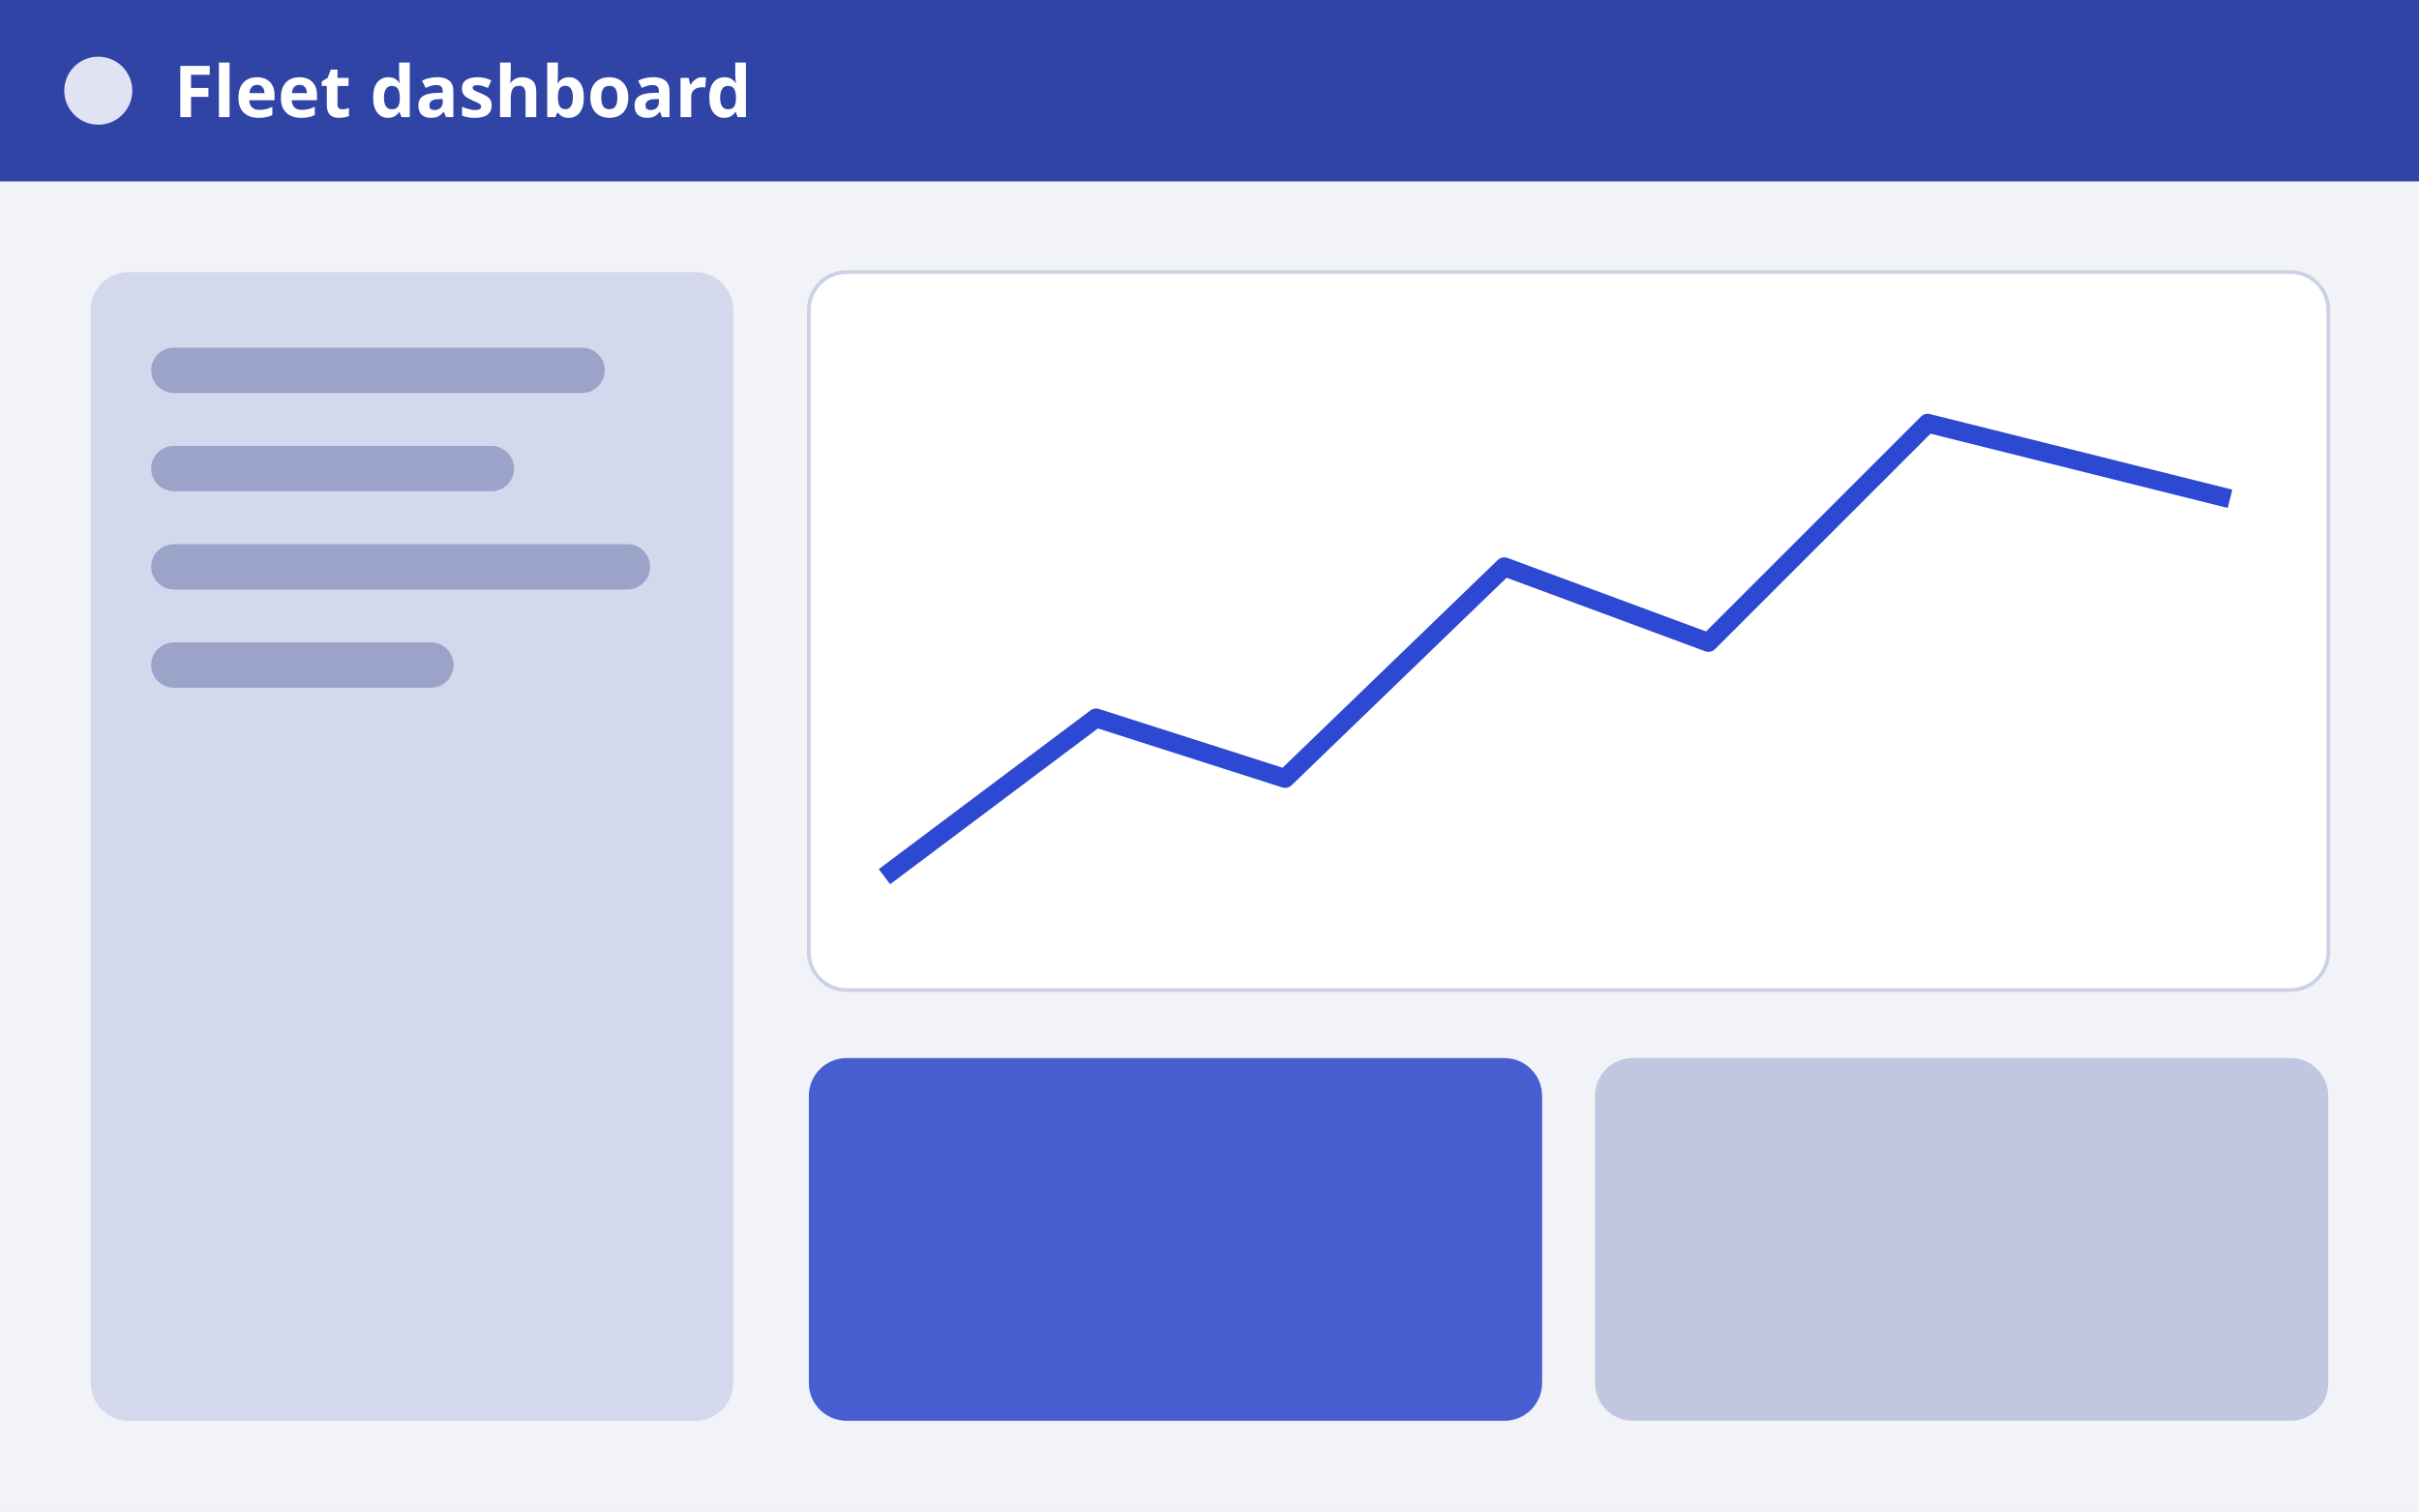
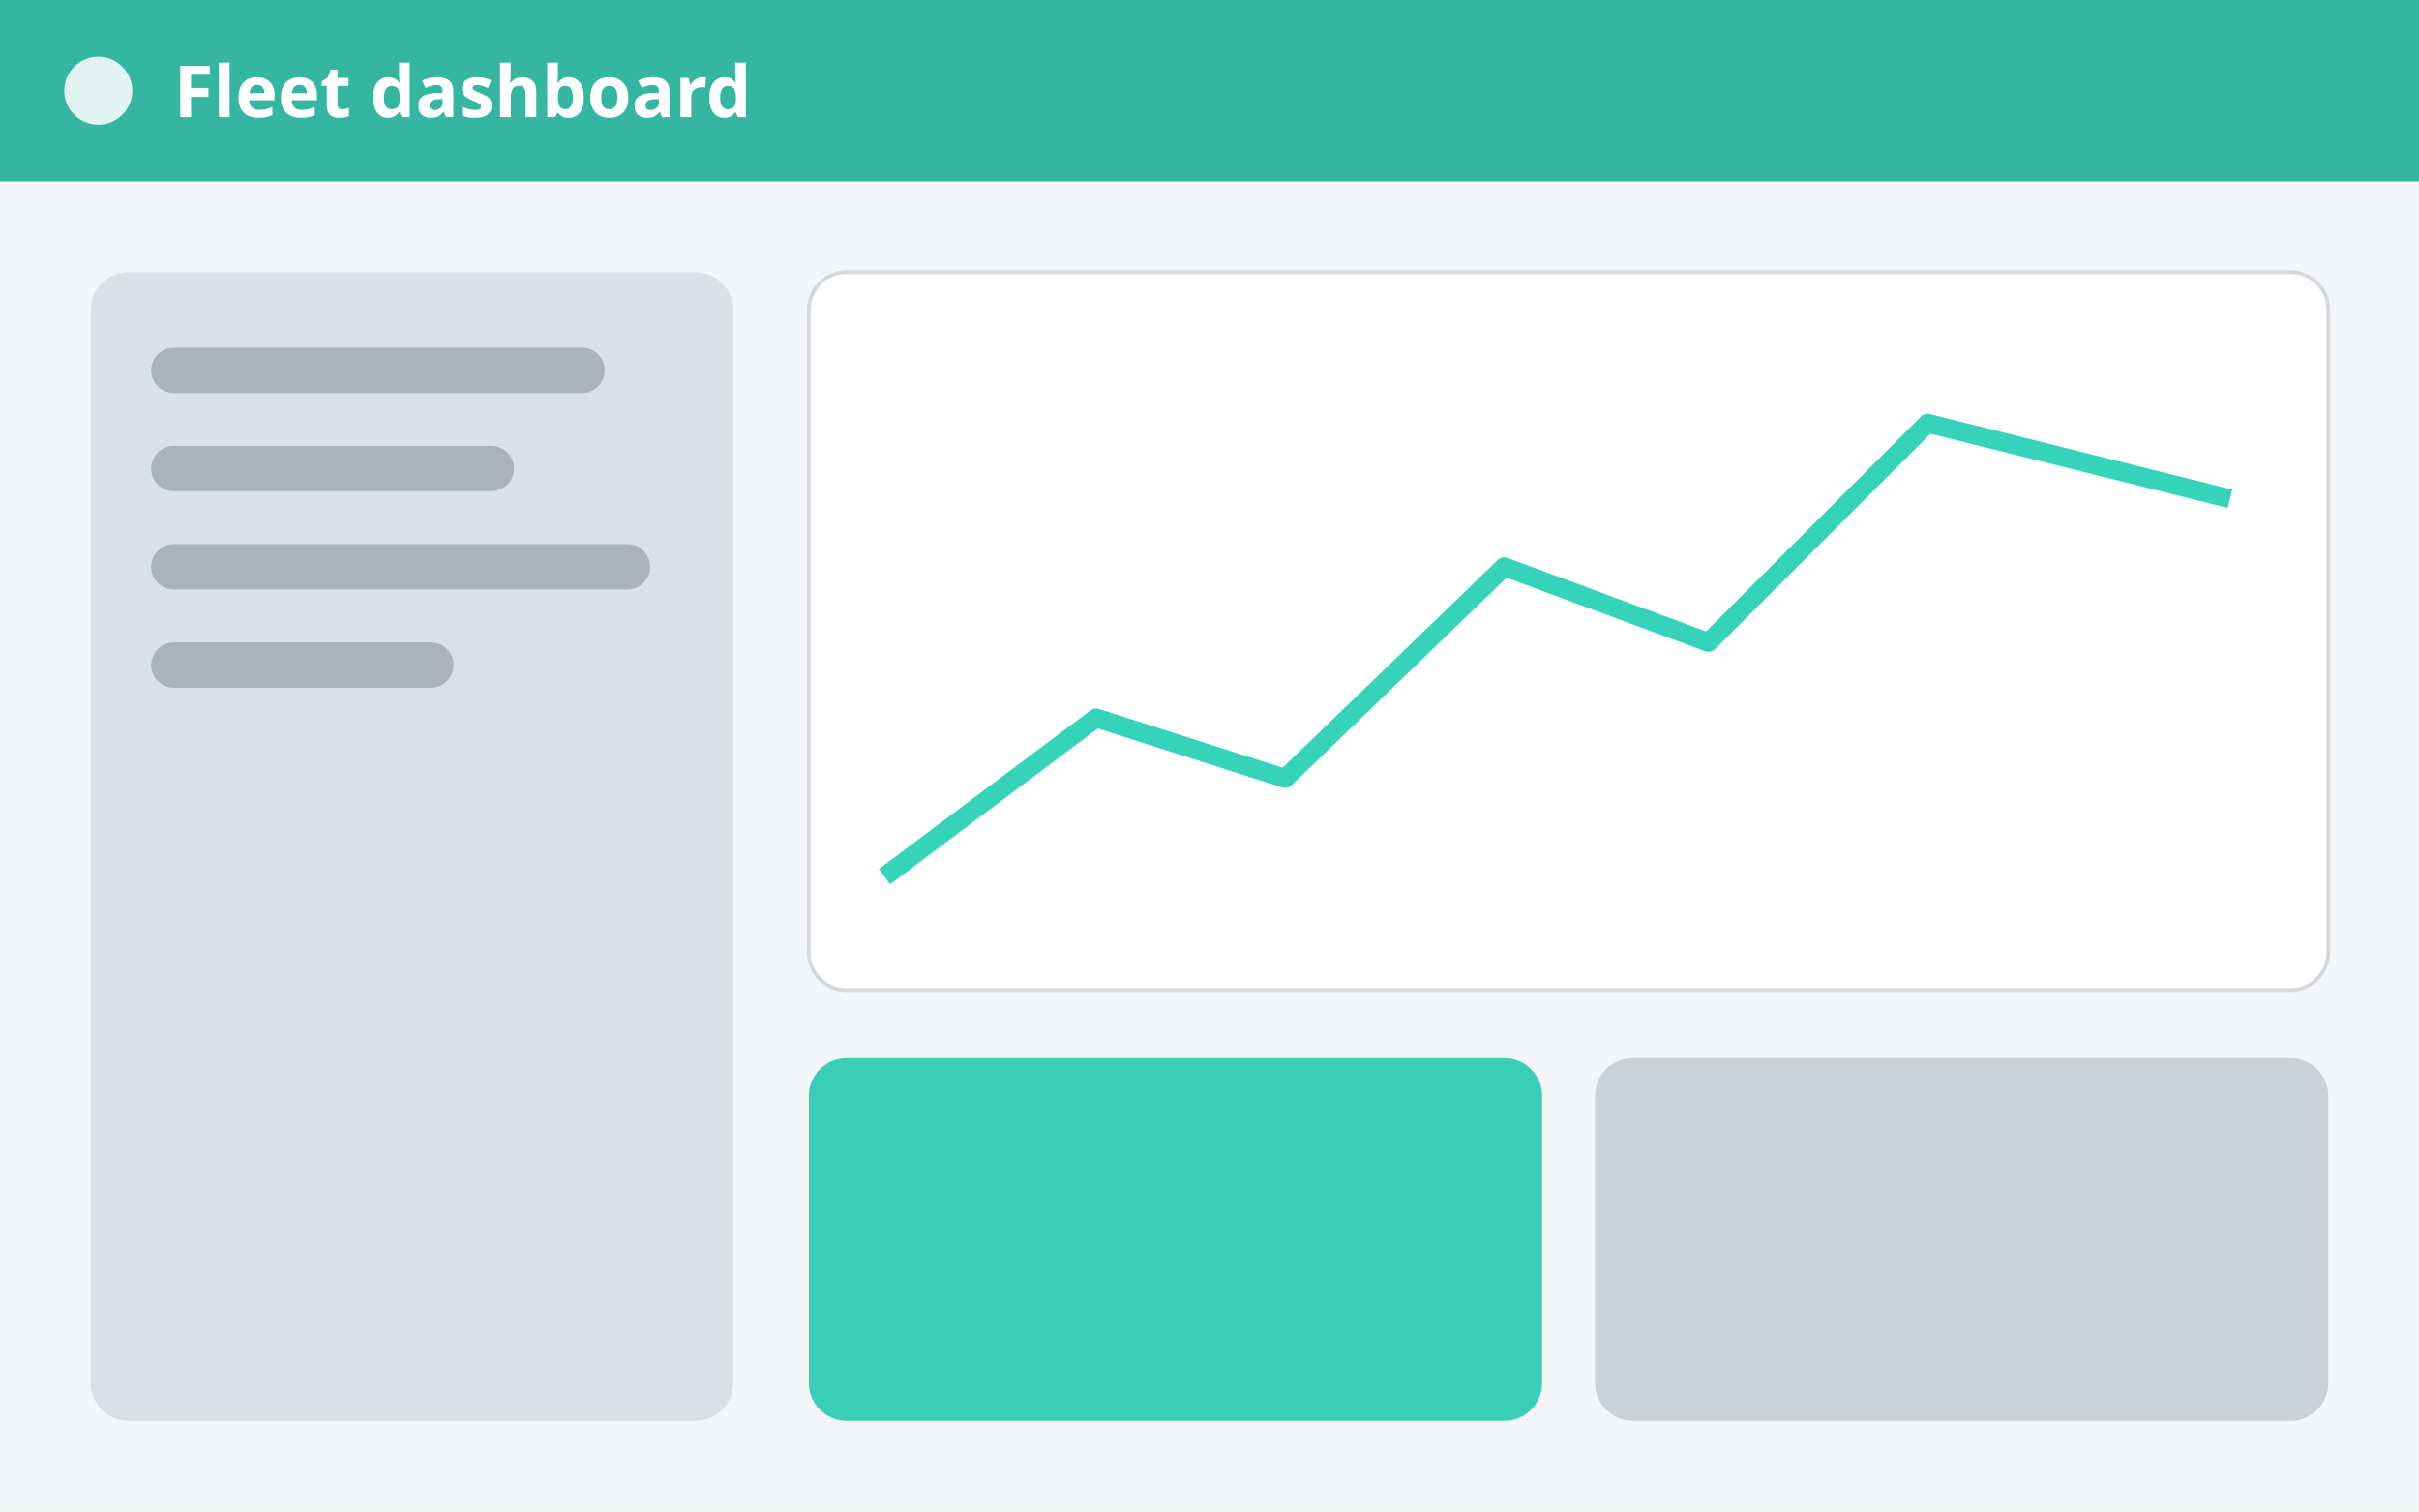
<svg xmlns="http://www.w3.org/2000/svg" width="640" height="400" viewBox="0 0 640 400">
-   <rect width="640" height="400" fill="hsl(230 30% 96%)" />
-   <rect width="640" height="48" fill="hsl(230 55% 42%)" />
+   <rect width="640" height="400" fill="hsl(212 10% 96%)" />
+   <rect width="640" height="48" fill="hsl(170 55% 46%)" />
  <circle cx="26" cy="24" r="9" fill="#fff" opacity=".85" />
  <text x="46" y="31" font-family="system-ui, sans-serif" font-size="19" font-weight="600" fill="#fff">Fleet dashboard</text>
-   <rect x="24" y="72" width="170" height="304" rx="10" fill="hsl(230 40% 88%)" />
-   <g fill="hsl(230 30% 70%)">
+   <rect x="24" y="72" width="170" height="304" rx="10" fill="hsl(212 13% 88%)" />
+   <g fill="hsl(212 10% 70%)">
    <rect x="40" y="92" width="120" height="12" rx="6" />
    <rect x="40" y="118" width="96" height="12" rx="6" />
    <rect x="40" y="144" width="132" height="12" rx="6" />
    <rect x="40" y="170" width="80" height="12" rx="6" />
  </g>
-   <rect x="214" y="72" width="402" height="190" rx="10" fill="#fff" stroke="hsl(230 30% 85%)" />
-   <polyline points="234,232 290,190 340,206 398,150 452,170 510,112 590,132" fill="none" stroke="hsl(230 65% 50%)" stroke-width="5" stroke-linejoin="round" />
-   <rect x="214" y="280" width="194" height="96" rx="10" fill="hsl(230 60% 55%)" />
-   <rect x="422" y="280" width="194" height="96" rx="10" fill="hsl(230 35% 82%)" />
+   <rect x="214" y="72" width="402" height="190" rx="10" fill="#fff" stroke="hsl(212 10% 85%)" />
+   <polyline points="234,232 290,190 340,206 398,150 452,170 510,112 590,132" fill="none" stroke="hsl(170 65% 52%)" stroke-width="5" stroke-linejoin="round" />
+   <rect x="214" y="280" width="194" height="96" rx="10" fill="hsl(170 60% 52%)" />
+   <rect x="422" y="280" width="194" height="96" rx="10" fill="hsl(212 11% 82%)" />
</svg>
